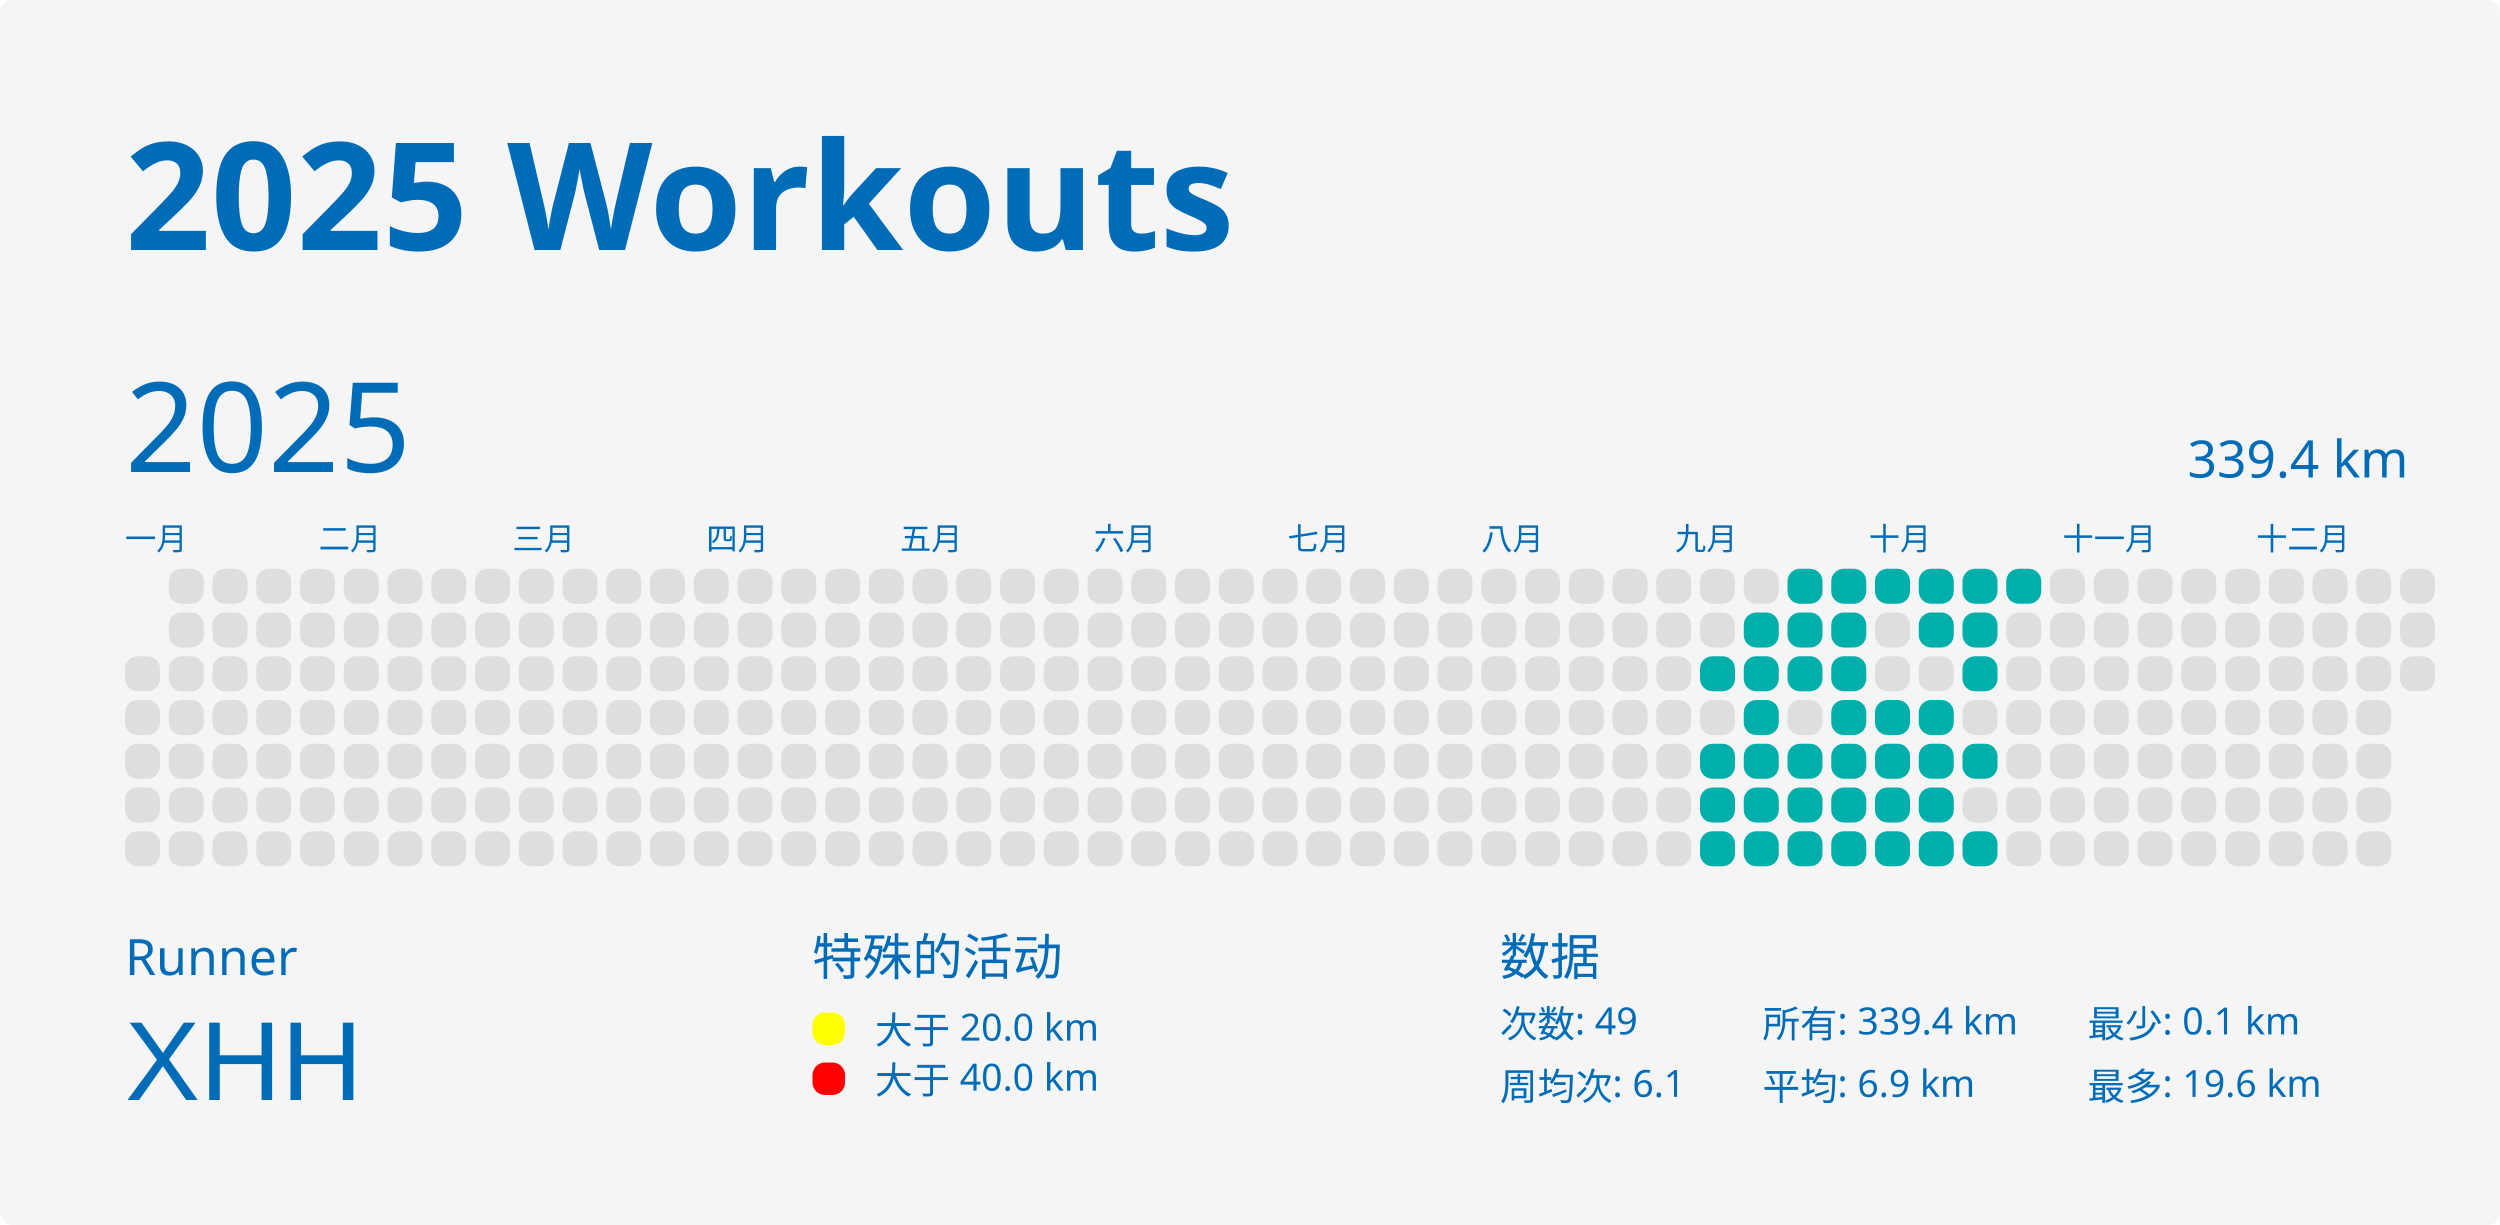
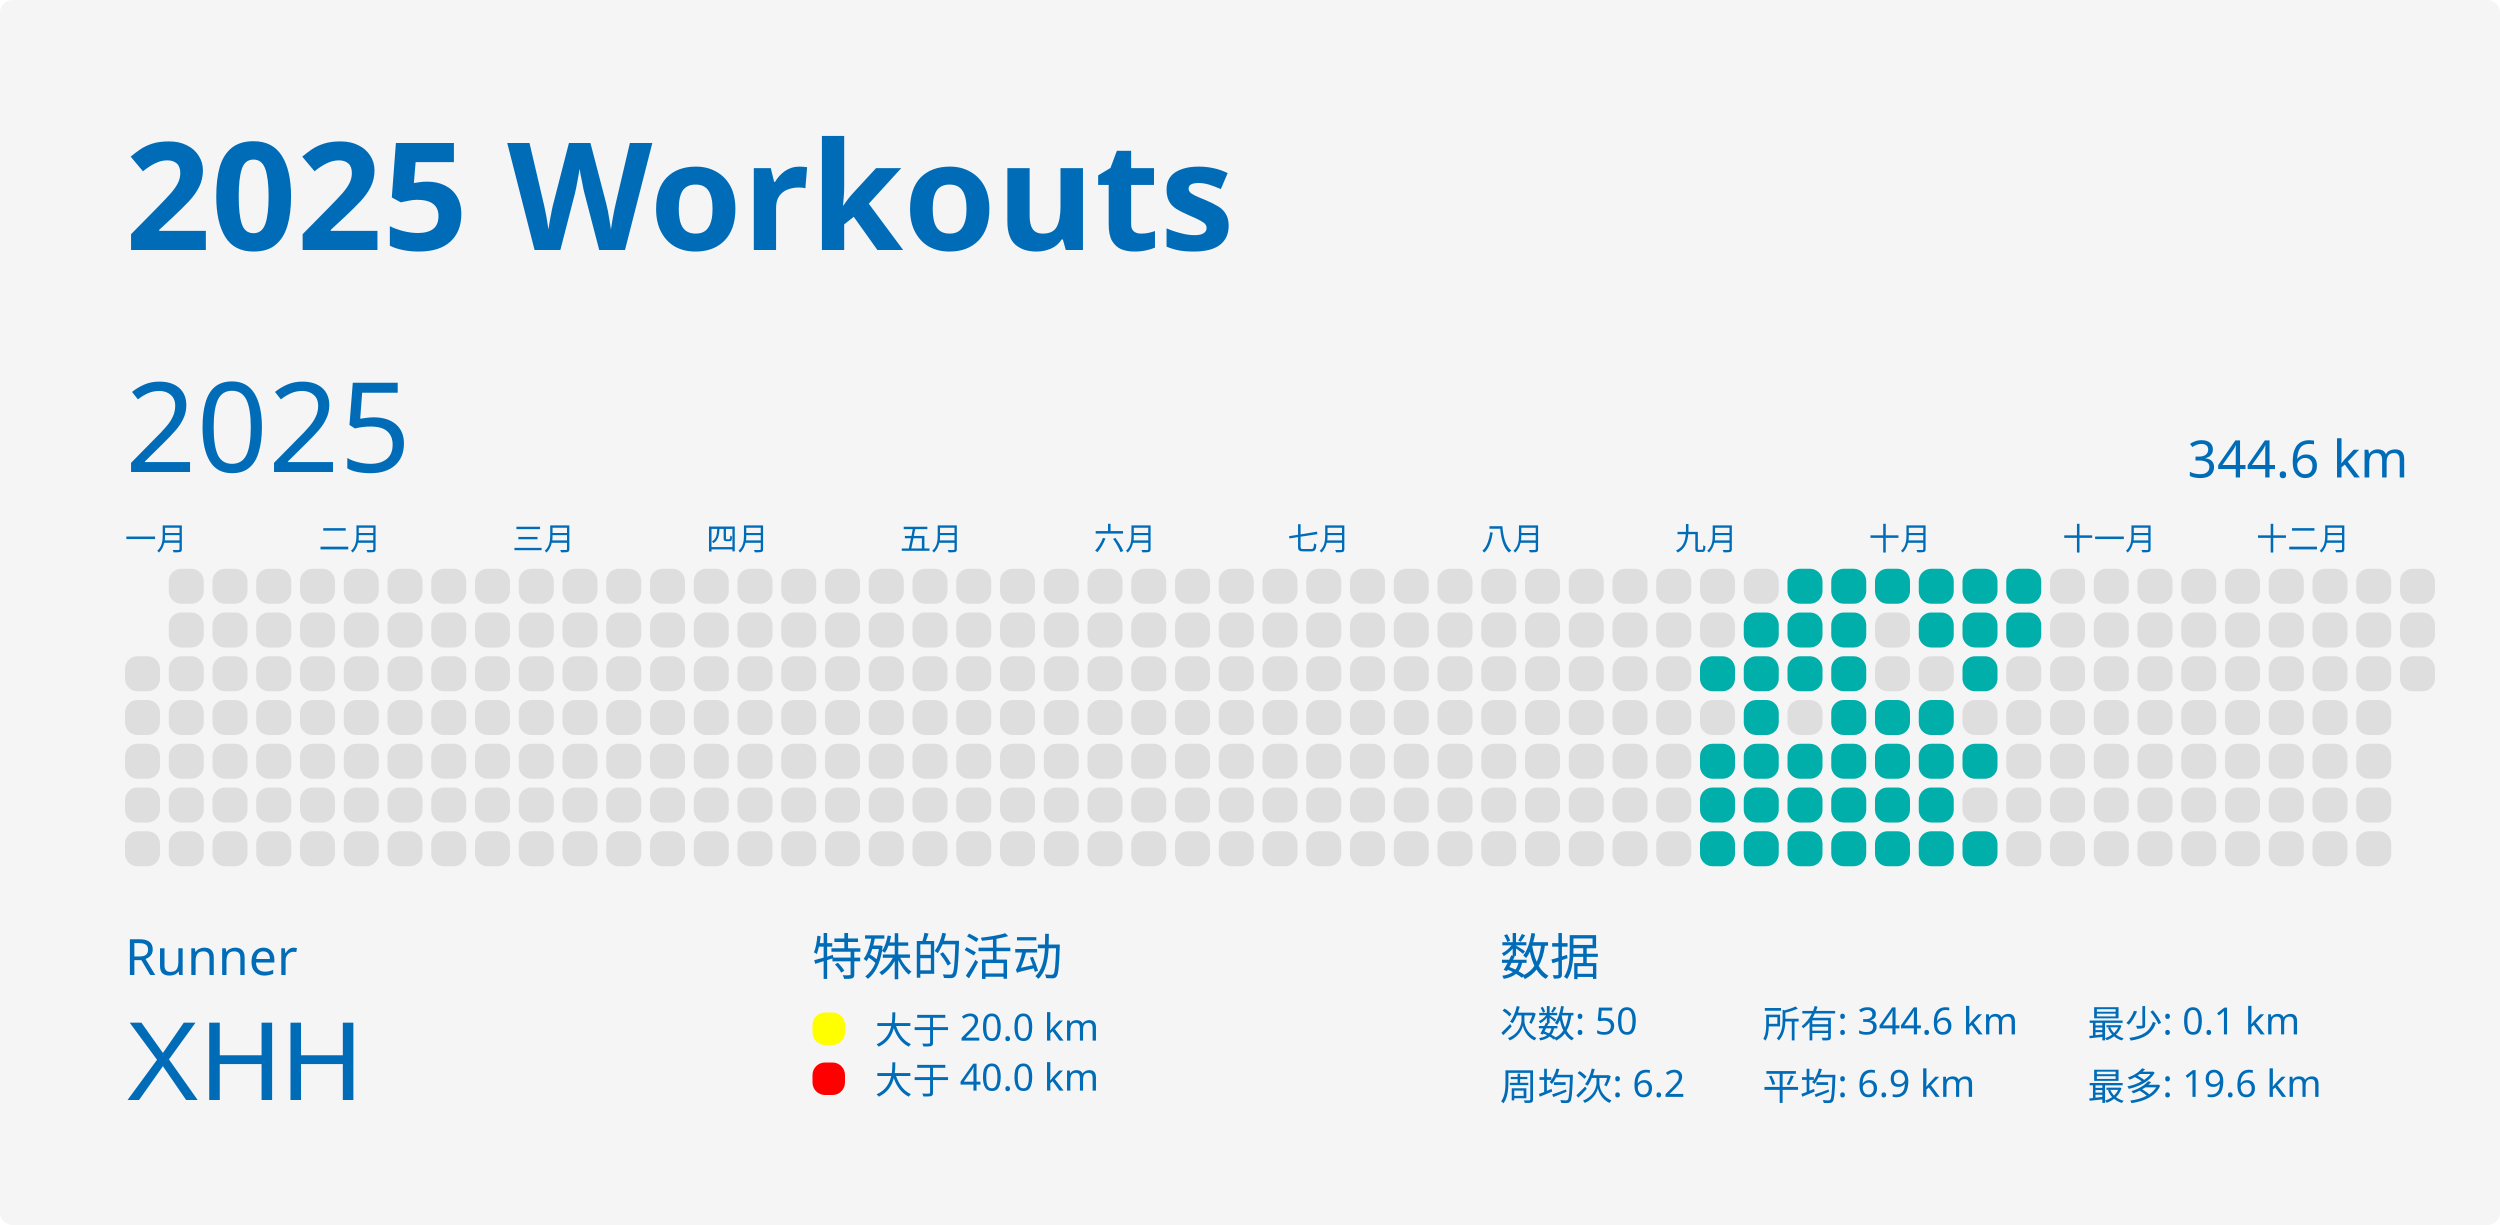
<svg xmlns="http://www.w3.org/2000/svg" baseProfile="full" height="98mm" version="1.1" viewBox="0,0,200,98" width="200mm">
  <defs />
  <rect fill="#f5f5f5" height="98" rx="1" ry="1" width="200" x="0" y="0" />
  <text fill="#006cb8" style="font-size:12px; font-family:MGI-Regular; font-weight:bold;" x="10" y="20">2025 Workouts</text>
  <text fill="#006cb8" style="font-size:4px; font-family:MGI-Regular" x="10" y="78">Runner</text>
  <text fill="#006cb8" style="font-size:9px; font-family:Arial" x="10" y="88">XHH</text>
  <text fill="#006cb8" style="font-size:4px; font-family:MGI-Regular" x="65" y="78">特殊的活动</text>
  <rect fill="yellow" height="2.6" rx="1" ry="1" width="2.6" x="65" y="81" />
  <text fill="#006cb8" style="font-size:3px; font-family:MGI-Regular" x="70" y="83.5">大于 20.0 km</text>
  <rect fill="red" height="2.6" rx="1" ry="1" width="2.6" x="65" y="85" />
  <text fill="#006cb8" style="font-size:3px; font-family:MGI-Regular" x="70" y="87.5">大于 40.0 km</text>
  <text fill="#006cb8" style="font-size:4px; font-family:MGI-Regular" x="120" y="78">数据</text>
-   <text fill="#006cb8" style="font-size:3px; font-family:MGI-Regular" x="120" y="83">次数: 49</text>
-   <text fill="#006cb8" style="font-size:3px; font-family:MGI-Regular" x="120" y="88">周均次: 6.1</text>
-   <text fill="#006cb8" style="font-size:3px; font-family:MGI-Regular" x="141" y="83">所有: 339.4 km</text>
+   <text fill="#006cb8" style="font-size:3px; font-family:MGI-Regular" x="120" y="83">次数: 50</text>
+   <text fill="#006cb8" style="font-size:3px; font-family:MGI-Regular" x="120" y="88">周均次: 6.2</text>
+   <text fill="#006cb8" style="font-size:3px; font-family:MGI-Regular" x="141" y="83">所有: 344.6 km</text>
  <text fill="#006cb8" style="font-size:3px; font-family:MGI-Regular" x="141" y="88">平均: 6.9 km</text>
  <text fill="#006cb8" style="font-size:3px; font-family:MGI-Regular" x="167" y="83">最少: 0.1 km</text>
  <text fill="#006cb8" style="font-size:3px; font-family:MGI-Regular" x="167" y="88">最多: 19.6 km</text>
  <text dominant-baseline="hanging" fill="#006cb8" style="font-size:10.0px; font-family:MGI-Regular;" x="10" y="30">2025</text>
-   <text dominant-baseline="hanging" fill="#006cb8" style="font-size:4.125px; font-family:MGI-Regular;" x="175" y="35">339.4 km</text>
+   <text dominant-baseline="hanging" fill="#006cb8" style="font-size:4.125px; font-family:MGI-Regular;" x="175" y="35">344.6 km</text>
  <text fill="#006cb8" style="font-size:2.5px; font-family:MGI-Regular" x="10.0" y="44">一月</text>
  <text fill="#006cb8" style="font-size:2.5px; font-family:MGI-Regular" x="25.5" y="44">二月</text>
  <text fill="#006cb8" style="font-size:2.5px; font-family:MGI-Regular" x="41.0" y="44">三月</text>
  <text fill="#006cb8" style="font-size:2.5px; font-family:MGI-Regular" x="56.5" y="44">四月</text>
  <text fill="#006cb8" style="font-size:2.5px; font-family:MGI-Regular" x="72.0" y="44">五月</text>
  <text fill="#006cb8" style="font-size:2.5px; font-family:MGI-Regular" x="87.5" y="44">六月</text>
  <text fill="#006cb8" style="font-size:2.5px; font-family:MGI-Regular" x="103.0" y="44">七月</text>
  <text fill="#006cb8" style="font-size:2.5px; font-family:MGI-Regular" x="118.5" y="44">八月</text>
  <text fill="#006cb8" style="font-size:2.5px; font-family:MGI-Regular" x="134.0" y="44">九月</text>
  <text fill="#006cb8" style="font-size:2.5px; font-family:MGI-Regular" x="149.5" y="44">十月</text>
  <text fill="#006cb8" style="font-size:2.5px; font-family:MGI-Regular" x="165.0" y="44">十一月</text>
  <text fill="#006cb8" style="font-size:2.5px; font-family:MGI-Regular" x="180.5" y="44">十二月</text>
  <rect fill="#dedede" height="2.8" rx="1" ry="1" width="2.8" x="10.0" y="52.5" />
  <rect fill="#dedede" height="2.8" rx="1" ry="1" width="2.8" x="10.0" y="56.0" />
  <rect fill="#dedede" height="2.8" rx="1" ry="1" width="2.8" x="10.0" y="59.5" />
  <rect fill="#dedede" height="2.8" rx="1" ry="1" width="2.8" x="10.0" y="63.0" />
  <rect fill="#dedede" height="2.8" rx="1" ry="1" width="2.8" x="10.0" y="66.5" />
  <rect fill="#dedede" height="2.8" rx="1" ry="1" width="2.8" x="13.5" y="45.5" />
  <rect fill="#dedede" height="2.8" rx="1" ry="1" width="2.8" x="13.5" y="49.0" />
  <rect fill="#dedede" height="2.8" rx="1" ry="1" width="2.8" x="13.5" y="52.5" />
  <rect fill="#dedede" height="2.8" rx="1" ry="1" width="2.8" x="13.5" y="56.0" />
  <rect fill="#dedede" height="2.8" rx="1" ry="1" width="2.8" x="13.5" y="59.5" />
  <rect fill="#dedede" height="2.8" rx="1" ry="1" width="2.8" x="13.5" y="63.0" />
  <rect fill="#dedede" height="2.8" rx="1" ry="1" width="2.8" x="13.5" y="66.5" />
  <rect fill="#dedede" height="2.8" rx="1" ry="1" width="2.8" x="17.0" y="45.5" />
  <rect fill="#dedede" height="2.8" rx="1" ry="1" width="2.8" x="17.0" y="49.0" />
  <rect fill="#dedede" height="2.8" rx="1" ry="1" width="2.8" x="17.0" y="52.5" />
  <rect fill="#dedede" height="2.8" rx="1" ry="1" width="2.8" x="17.0" y="56.0" />
  <rect fill="#dedede" height="2.8" rx="1" ry="1" width="2.8" x="17.0" y="59.5" />
  <rect fill="#dedede" height="2.8" rx="1" ry="1" width="2.8" x="17.0" y="63.0" />
  <rect fill="#dedede" height="2.8" rx="1" ry="1" width="2.8" x="17.0" y="66.5" />
  <rect fill="#dedede" height="2.8" rx="1" ry="1" width="2.8" x="20.5" y="45.5" />
  <rect fill="#dedede" height="2.8" rx="1" ry="1" width="2.8" x="20.5" y="49.0" />
  <rect fill="#dedede" height="2.8" rx="1" ry="1" width="2.8" x="20.5" y="52.5" />
  <rect fill="#dedede" height="2.8" rx="1" ry="1" width="2.8" x="20.5" y="56.0" />
  <rect fill="#dedede" height="2.8" rx="1" ry="1" width="2.8" x="20.5" y="59.5" />
  <rect fill="#dedede" height="2.8" rx="1" ry="1" width="2.8" x="20.5" y="63.0" />
  <rect fill="#dedede" height="2.8" rx="1" ry="1" width="2.8" x="20.5" y="66.5" />
  <rect fill="#dedede" height="2.8" rx="1" ry="1" width="2.8" x="24.0" y="45.5" />
  <rect fill="#dedede" height="2.8" rx="1" ry="1" width="2.8" x="24.0" y="49.0" />
  <rect fill="#dedede" height="2.8" rx="1" ry="1" width="2.8" x="24.0" y="52.5" />
  <rect fill="#dedede" height="2.8" rx="1" ry="1" width="2.8" x="24.0" y="56.0" />
  <rect fill="#dedede" height="2.8" rx="1" ry="1" width="2.8" x="24.0" y="59.5" />
  <rect fill="#dedede" height="2.8" rx="1" ry="1" width="2.8" x="24.0" y="63.0" />
  <rect fill="#dedede" height="2.8" rx="1" ry="1" width="2.8" x="24.0" y="66.5" />
  <rect fill="#dedede" height="2.8" rx="1" ry="1" width="2.8" x="27.5" y="45.5" />
  <rect fill="#dedede" height="2.8" rx="1" ry="1" width="2.8" x="27.5" y="49.0" />
  <rect fill="#dedede" height="2.8" rx="1" ry="1" width="2.8" x="27.5" y="52.5" />
  <rect fill="#dedede" height="2.8" rx="1" ry="1" width="2.8" x="27.5" y="56.0" />
  <rect fill="#dedede" height="2.8" rx="1" ry="1" width="2.8" x="27.5" y="59.5" />
  <rect fill="#dedede" height="2.8" rx="1" ry="1" width="2.8" x="27.5" y="63.0" />
  <rect fill="#dedede" height="2.8" rx="1" ry="1" width="2.8" x="27.5" y="66.5" />
  <rect fill="#dedede" height="2.8" rx="1" ry="1" width="2.8" x="31.0" y="45.5" />
  <rect fill="#dedede" height="2.8" rx="1" ry="1" width="2.8" x="31.0" y="49.0" />
  <rect fill="#dedede" height="2.8" rx="1" ry="1" width="2.8" x="31.0" y="52.5" />
  <rect fill="#dedede" height="2.8" rx="1" ry="1" width="2.8" x="31.0" y="56.0" />
  <rect fill="#dedede" height="2.8" rx="1" ry="1" width="2.8" x="31.0" y="59.5" />
  <rect fill="#dedede" height="2.8" rx="1" ry="1" width="2.8" x="31.0" y="63.0" />
  <rect fill="#dedede" height="2.8" rx="1" ry="1" width="2.8" x="31.0" y="66.5" />
  <rect fill="#dedede" height="2.8" rx="1" ry="1" width="2.8" x="34.5" y="45.5" />
  <rect fill="#dedede" height="2.8" rx="1" ry="1" width="2.8" x="34.5" y="49.0" />
  <rect fill="#dedede" height="2.8" rx="1" ry="1" width="2.8" x="34.5" y="52.5" />
  <rect fill="#dedede" height="2.8" rx="1" ry="1" width="2.8" x="34.5" y="56.0" />
  <rect fill="#dedede" height="2.8" rx="1" ry="1" width="2.8" x="34.5" y="59.5" />
  <rect fill="#dedede" height="2.8" rx="1" ry="1" width="2.8" x="34.5" y="63.0" />
  <rect fill="#dedede" height="2.8" rx="1" ry="1" width="2.8" x="34.5" y="66.5" />
  <rect fill="#dedede" height="2.8" rx="1" ry="1" width="2.8" x="38.0" y="45.5" />
  <rect fill="#dedede" height="2.8" rx="1" ry="1" width="2.8" x="38.0" y="49.0" />
  <rect fill="#dedede" height="2.8" rx="1" ry="1" width="2.8" x="38.0" y="52.5" />
  <rect fill="#dedede" height="2.8" rx="1" ry="1" width="2.8" x="38.0" y="56.0" />
  <rect fill="#dedede" height="2.8" rx="1" ry="1" width="2.8" x="38.0" y="59.5" />
  <rect fill="#dedede" height="2.8" rx="1" ry="1" width="2.8" x="38.0" y="63.0" />
  <rect fill="#dedede" height="2.8" rx="1" ry="1" width="2.8" x="38.0" y="66.5" />
  <rect fill="#dedede" height="2.8" rx="1" ry="1" width="2.8" x="41.5" y="45.5" />
  <rect fill="#dedede" height="2.8" rx="1" ry="1" width="2.8" x="41.5" y="49.0" />
  <rect fill="#dedede" height="2.8" rx="1" ry="1" width="2.8" x="41.5" y="52.5" />
  <rect fill="#dedede" height="2.8" rx="1" ry="1" width="2.8" x="41.5" y="56.0" />
  <rect fill="#dedede" height="2.8" rx="1" ry="1" width="2.8" x="41.5" y="59.5" />
  <rect fill="#dedede" height="2.8" rx="1" ry="1" width="2.8" x="41.5" y="63.0" />
  <rect fill="#dedede" height="2.8" rx="1" ry="1" width="2.8" x="41.5" y="66.5" />
  <rect fill="#dedede" height="2.8" rx="1" ry="1" width="2.8" x="45.0" y="45.5" />
  <rect fill="#dedede" height="2.8" rx="1" ry="1" width="2.8" x="45.0" y="49.0" />
  <rect fill="#dedede" height="2.8" rx="1" ry="1" width="2.8" x="45.0" y="52.5" />
  <rect fill="#dedede" height="2.8" rx="1" ry="1" width="2.8" x="45.0" y="56.0" />
  <rect fill="#dedede" height="2.8" rx="1" ry="1" width="2.8" x="45.0" y="59.5" />
  <rect fill="#dedede" height="2.8" rx="1" ry="1" width="2.8" x="45.0" y="63.0" />
  <rect fill="#dedede" height="2.8" rx="1" ry="1" width="2.8" x="45.0" y="66.5" />
  <rect fill="#dedede" height="2.8" rx="1" ry="1" width="2.8" x="48.5" y="45.5" />
  <rect fill="#dedede" height="2.8" rx="1" ry="1" width="2.8" x="48.5" y="49.0" />
  <rect fill="#dedede" height="2.8" rx="1" ry="1" width="2.8" x="48.5" y="52.5" />
  <rect fill="#dedede" height="2.8" rx="1" ry="1" width="2.8" x="48.5" y="56.0" />
  <rect fill="#dedede" height="2.8" rx="1" ry="1" width="2.8" x="48.5" y="59.5" />
  <rect fill="#dedede" height="2.8" rx="1" ry="1" width="2.8" x="48.5" y="63.0" />
  <rect fill="#dedede" height="2.8" rx="1" ry="1" width="2.8" x="48.5" y="66.5" />
  <rect fill="#dedede" height="2.8" rx="1" ry="1" width="2.8" x="52.0" y="45.5" />
  <rect fill="#dedede" height="2.8" rx="1" ry="1" width="2.8" x="52.0" y="49.0" />
  <rect fill="#dedede" height="2.8" rx="1" ry="1" width="2.8" x="52.0" y="52.5" />
  <rect fill="#dedede" height="2.8" rx="1" ry="1" width="2.8" x="52.0" y="56.0" />
  <rect fill="#dedede" height="2.8" rx="1" ry="1" width="2.8" x="52.0" y="59.5" />
  <rect fill="#dedede" height="2.8" rx="1" ry="1" width="2.8" x="52.0" y="63.0" />
  <rect fill="#dedede" height="2.8" rx="1" ry="1" width="2.8" x="52.0" y="66.5" />
  <rect fill="#dedede" height="2.8" rx="1" ry="1" width="2.8" x="55.5" y="45.5" />
  <rect fill="#dedede" height="2.8" rx="1" ry="1" width="2.8" x="55.5" y="49.0" />
  <rect fill="#dedede" height="2.8" rx="1" ry="1" width="2.8" x="55.5" y="52.5" />
  <rect fill="#dedede" height="2.8" rx="1" ry="1" width="2.8" x="55.5" y="56.0" />
  <rect fill="#dedede" height="2.8" rx="1" ry="1" width="2.8" x="55.5" y="59.5" />
  <rect fill="#dedede" height="2.8" rx="1" ry="1" width="2.8" x="55.5" y="63.0" />
  <rect fill="#dedede" height="2.8" rx="1" ry="1" width="2.8" x="55.5" y="66.5" />
  <rect fill="#dedede" height="2.8" rx="1" ry="1" width="2.8" x="59.0" y="45.5" />
  <rect fill="#dedede" height="2.8" rx="1" ry="1" width="2.8" x="59.0" y="49.0" />
  <rect fill="#dedede" height="2.8" rx="1" ry="1" width="2.8" x="59.0" y="52.5" />
  <rect fill="#dedede" height="2.8" rx="1" ry="1" width="2.8" x="59.0" y="56.0" />
  <rect fill="#dedede" height="2.8" rx="1" ry="1" width="2.8" x="59.0" y="59.5" />
  <rect fill="#dedede" height="2.8" rx="1" ry="1" width="2.8" x="59.0" y="63.0" />
  <rect fill="#dedede" height="2.8" rx="1" ry="1" width="2.8" x="59.0" y="66.5" />
  <rect fill="#dedede" height="2.8" rx="1" ry="1" width="2.8" x="62.5" y="45.5" />
  <rect fill="#dedede" height="2.8" rx="1" ry="1" width="2.8" x="62.5" y="49.0" />
  <rect fill="#dedede" height="2.8" rx="1" ry="1" width="2.8" x="62.5" y="52.5" />
  <rect fill="#dedede" height="2.8" rx="1" ry="1" width="2.8" x="62.5" y="56.0" />
  <rect fill="#dedede" height="2.8" rx="1" ry="1" width="2.8" x="62.5" y="59.5" />
  <rect fill="#dedede" height="2.8" rx="1" ry="1" width="2.8" x="62.5" y="63.0" />
  <rect fill="#dedede" height="2.8" rx="1" ry="1" width="2.8" x="62.5" y="66.5" />
  <rect fill="#dedede" height="2.8" rx="1" ry="1" width="2.8" x="66.0" y="45.5" />
  <rect fill="#dedede" height="2.8" rx="1" ry="1" width="2.8" x="66.0" y="49.0" />
  <rect fill="#dedede" height="2.8" rx="1" ry="1" width="2.8" x="66.0" y="52.5" />
  <rect fill="#dedede" height="2.8" rx="1" ry="1" width="2.8" x="66.0" y="56.0" />
  <rect fill="#dedede" height="2.8" rx="1" ry="1" width="2.8" x="66.0" y="59.5" />
  <rect fill="#dedede" height="2.8" rx="1" ry="1" width="2.8" x="66.0" y="63.0" />
  <rect fill="#dedede" height="2.8" rx="1" ry="1" width="2.8" x="66.0" y="66.5" />
  <rect fill="#dedede" height="2.8" rx="1" ry="1" width="2.8" x="69.5" y="45.5" />
  <rect fill="#dedede" height="2.8" rx="1" ry="1" width="2.8" x="69.5" y="49.0" />
  <rect fill="#dedede" height="2.8" rx="1" ry="1" width="2.8" x="69.5" y="52.5" />
  <rect fill="#dedede" height="2.8" rx="1" ry="1" width="2.8" x="69.5" y="56.0" />
  <rect fill="#dedede" height="2.8" rx="1" ry="1" width="2.8" x="69.5" y="59.5" />
  <rect fill="#dedede" height="2.8" rx="1" ry="1" width="2.8" x="69.5" y="63.0" />
  <rect fill="#dedede" height="2.8" rx="1" ry="1" width="2.8" x="69.5" y="66.5" />
  <rect fill="#dedede" height="2.8" rx="1" ry="1" width="2.8" x="73.0" y="45.5" />
  <rect fill="#dedede" height="2.8" rx="1" ry="1" width="2.8" x="73.0" y="49.0" />
  <rect fill="#dedede" height="2.8" rx="1" ry="1" width="2.8" x="73.0" y="52.5" />
  <rect fill="#dedede" height="2.8" rx="1" ry="1" width="2.8" x="73.0" y="56.0" />
  <rect fill="#dedede" height="2.8" rx="1" ry="1" width="2.8" x="73.0" y="59.5" />
  <rect fill="#dedede" height="2.8" rx="1" ry="1" width="2.8" x="73.0" y="63.0" />
  <rect fill="#dedede" height="2.8" rx="1" ry="1" width="2.8" x="73.0" y="66.5" />
  <rect fill="#dedede" height="2.8" rx="1" ry="1" width="2.8" x="76.5" y="45.5" />
  <rect fill="#dedede" height="2.8" rx="1" ry="1" width="2.8" x="76.5" y="49.0" />
  <rect fill="#dedede" height="2.8" rx="1" ry="1" width="2.8" x="76.5" y="52.5" />
  <rect fill="#dedede" height="2.8" rx="1" ry="1" width="2.8" x="76.5" y="56.0" />
  <rect fill="#dedede" height="2.8" rx="1" ry="1" width="2.8" x="76.5" y="59.5" />
  <rect fill="#dedede" height="2.8" rx="1" ry="1" width="2.8" x="76.5" y="63.0" />
  <rect fill="#dedede" height="2.8" rx="1" ry="1" width="2.8" x="76.5" y="66.5" />
  <rect fill="#dedede" height="2.8" rx="1" ry="1" width="2.8" x="80.0" y="45.5" />
  <rect fill="#dedede" height="2.8" rx="1" ry="1" width="2.8" x="80.0" y="49.0" />
  <rect fill="#dedede" height="2.8" rx="1" ry="1" width="2.8" x="80.0" y="52.5" />
  <rect fill="#dedede" height="2.8" rx="1" ry="1" width="2.8" x="80.0" y="56.0" />
  <rect fill="#dedede" height="2.8" rx="1" ry="1" width="2.8" x="80.0" y="59.5" />
  <rect fill="#dedede" height="2.8" rx="1" ry="1" width="2.8" x="80.0" y="63.0" />
  <rect fill="#dedede" height="2.8" rx="1" ry="1" width="2.8" x="80.0" y="66.5" />
  <rect fill="#dedede" height="2.8" rx="1" ry="1" width="2.8" x="83.5" y="45.5" />
  <rect fill="#dedede" height="2.8" rx="1" ry="1" width="2.8" x="83.5" y="49.0" />
  <rect fill="#dedede" height="2.8" rx="1" ry="1" width="2.8" x="83.5" y="52.5" />
  <rect fill="#dedede" height="2.8" rx="1" ry="1" width="2.8" x="83.5" y="56.0" />
  <rect fill="#dedede" height="2.8" rx="1" ry="1" width="2.8" x="83.5" y="59.5" />
  <rect fill="#dedede" height="2.8" rx="1" ry="1" width="2.8" x="83.5" y="63.0" />
  <rect fill="#dedede" height="2.8" rx="1" ry="1" width="2.8" x="83.5" y="66.5" />
  <rect fill="#dedede" height="2.8" rx="1" ry="1" width="2.8" x="87.0" y="45.5" />
  <rect fill="#dedede" height="2.8" rx="1" ry="1" width="2.8" x="87.0" y="49.0" />
  <rect fill="#dedede" height="2.8" rx="1" ry="1" width="2.8" x="87.0" y="52.5" />
  <rect fill="#dedede" height="2.8" rx="1" ry="1" width="2.8" x="87.0" y="56.0" />
  <rect fill="#dedede" height="2.8" rx="1" ry="1" width="2.8" x="87.0" y="59.5" />
  <rect fill="#dedede" height="2.8" rx="1" ry="1" width="2.8" x="87.0" y="63.0" />
  <rect fill="#dedede" height="2.8" rx="1" ry="1" width="2.8" x="87.0" y="66.5" />
  <rect fill="#dedede" height="2.8" rx="1" ry="1" width="2.8" x="90.5" y="45.5" />
  <rect fill="#dedede" height="2.8" rx="1" ry="1" width="2.8" x="90.5" y="49.0" />
  <rect fill="#dedede" height="2.8" rx="1" ry="1" width="2.8" x="90.5" y="52.5" />
  <rect fill="#dedede" height="2.8" rx="1" ry="1" width="2.8" x="90.5" y="56.0" />
  <rect fill="#dedede" height="2.8" rx="1" ry="1" width="2.8" x="90.5" y="59.5" />
  <rect fill="#dedede" height="2.8" rx="1" ry="1" width="2.8" x="90.5" y="63.0" />
  <rect fill="#dedede" height="2.8" rx="1" ry="1" width="2.8" x="90.5" y="66.5" />
  <rect fill="#dedede" height="2.8" rx="1" ry="1" width="2.8" x="94.0" y="45.5" />
  <rect fill="#dedede" height="2.8" rx="1" ry="1" width="2.8" x="94.0" y="49.0" />
  <rect fill="#dedede" height="2.8" rx="1" ry="1" width="2.8" x="94.0" y="52.5" />
  <rect fill="#dedede" height="2.8" rx="1" ry="1" width="2.8" x="94.0" y="56.0" />
  <rect fill="#dedede" height="2.8" rx="1" ry="1" width="2.8" x="94.0" y="59.5" />
  <rect fill="#dedede" height="2.8" rx="1" ry="1" width="2.8" x="94.0" y="63.0" />
  <rect fill="#dedede" height="2.8" rx="1" ry="1" width="2.8" x="94.0" y="66.5" />
  <rect fill="#dedede" height="2.8" rx="1" ry="1" width="2.8" x="97.5" y="45.5" />
  <rect fill="#dedede" height="2.8" rx="1" ry="1" width="2.8" x="97.5" y="49.0" />
  <rect fill="#dedede" height="2.8" rx="1" ry="1" width="2.8" x="97.5" y="52.5" />
  <rect fill="#dedede" height="2.8" rx="1" ry="1" width="2.8" x="97.5" y="56.0" />
  <rect fill="#dedede" height="2.8" rx="1" ry="1" width="2.8" x="97.5" y="59.5" />
  <rect fill="#dedede" height="2.8" rx="1" ry="1" width="2.8" x="97.5" y="63.0" />
  <rect fill="#dedede" height="2.8" rx="1" ry="1" width="2.8" x="97.5" y="66.5" />
  <rect fill="#dedede" height="2.8" rx="1" ry="1" width="2.8" x="101.0" y="45.5" />
  <rect fill="#dedede" height="2.8" rx="1" ry="1" width="2.8" x="101.0" y="49.0" />
  <rect fill="#dedede" height="2.8" rx="1" ry="1" width="2.8" x="101.0" y="52.5" />
  <rect fill="#dedede" height="2.8" rx="1" ry="1" width="2.8" x="101.0" y="56.0" />
  <rect fill="#dedede" height="2.8" rx="1" ry="1" width="2.8" x="101.0" y="59.5" />
  <rect fill="#dedede" height="2.8" rx="1" ry="1" width="2.8" x="101.0" y="63.0" />
  <rect fill="#dedede" height="2.8" rx="1" ry="1" width="2.8" x="101.0" y="66.5" />
  <rect fill="#dedede" height="2.8" rx="1" ry="1" width="2.8" x="104.5" y="45.5" />
  <rect fill="#dedede" height="2.8" rx="1" ry="1" width="2.8" x="104.5" y="49.0" />
  <rect fill="#dedede" height="2.8" rx="1" ry="1" width="2.8" x="104.5" y="52.5" />
  <rect fill="#dedede" height="2.8" rx="1" ry="1" width="2.8" x="104.5" y="56.0" />
  <rect fill="#dedede" height="2.8" rx="1" ry="1" width="2.8" x="104.5" y="59.5" />
  <rect fill="#dedede" height="2.8" rx="1" ry="1" width="2.8" x="104.5" y="63.0" />
  <rect fill="#dedede" height="2.8" rx="1" ry="1" width="2.8" x="104.5" y="66.5" />
  <rect fill="#dedede" height="2.8" rx="1" ry="1" width="2.8" x="108.0" y="45.5" />
  <rect fill="#dedede" height="2.8" rx="1" ry="1" width="2.8" x="108.0" y="49.0" />
  <rect fill="#dedede" height="2.8" rx="1" ry="1" width="2.8" x="108.0" y="52.5" />
  <rect fill="#dedede" height="2.8" rx="1" ry="1" width="2.8" x="108.0" y="56.0" />
  <rect fill="#dedede" height="2.8" rx="1" ry="1" width="2.8" x="108.0" y="59.5" />
  <rect fill="#dedede" height="2.8" rx="1" ry="1" width="2.8" x="108.0" y="63.0" />
  <rect fill="#dedede" height="2.8" rx="1" ry="1" width="2.8" x="108.0" y="66.5" />
  <rect fill="#dedede" height="2.8" rx="1" ry="1" width="2.8" x="111.5" y="45.5" />
  <rect fill="#dedede" height="2.8" rx="1" ry="1" width="2.8" x="111.5" y="49.0" />
  <rect fill="#dedede" height="2.8" rx="1" ry="1" width="2.8" x="111.5" y="52.5" />
  <rect fill="#dedede" height="2.8" rx="1" ry="1" width="2.8" x="111.5" y="56.0" />
  <rect fill="#dedede" height="2.8" rx="1" ry="1" width="2.8" x="111.5" y="59.5" />
  <rect fill="#dedede" height="2.8" rx="1" ry="1" width="2.8" x="111.5" y="63.0" />
  <rect fill="#dedede" height="2.8" rx="1" ry="1" width="2.8" x="111.5" y="66.5" />
  <rect fill="#dedede" height="2.8" rx="1" ry="1" width="2.8" x="115.0" y="45.5" />
  <rect fill="#dedede" height="2.8" rx="1" ry="1" width="2.8" x="115.0" y="49.0" />
  <rect fill="#dedede" height="2.8" rx="1" ry="1" width="2.8" x="115.0" y="52.5" />
  <rect fill="#dedede" height="2.8" rx="1" ry="1" width="2.8" x="115.0" y="56.0" />
  <rect fill="#dedede" height="2.8" rx="1" ry="1" width="2.8" x="115.0" y="59.5" />
  <rect fill="#dedede" height="2.8" rx="1" ry="1" width="2.8" x="115.0" y="63.0" />
  <rect fill="#dedede" height="2.8" rx="1" ry="1" width="2.8" x="115.0" y="66.5" />
  <rect fill="#dedede" height="2.8" rx="1" ry="1" width="2.8" x="118.5" y="45.5" />
  <rect fill="#dedede" height="2.8" rx="1" ry="1" width="2.8" x="118.5" y="49.0" />
  <rect fill="#dedede" height="2.8" rx="1" ry="1" width="2.8" x="118.5" y="52.5" />
  <rect fill="#dedede" height="2.8" rx="1" ry="1" width="2.8" x="118.5" y="56.0" />
  <rect fill="#dedede" height="2.8" rx="1" ry="1" width="2.8" x="118.5" y="59.5" />
  <rect fill="#dedede" height="2.8" rx="1" ry="1" width="2.8" x="118.5" y="63.0" />
  <rect fill="#dedede" height="2.8" rx="1" ry="1" width="2.8" x="118.5" y="66.5" />
  <rect fill="#dedede" height="2.8" rx="1" ry="1" width="2.8" x="122.0" y="45.5" />
  <rect fill="#dedede" height="2.8" rx="1" ry="1" width="2.8" x="122.0" y="49.0" />
  <rect fill="#dedede" height="2.8" rx="1" ry="1" width="2.8" x="122.0" y="52.5" />
  <rect fill="#dedede" height="2.8" rx="1" ry="1" width="2.8" x="122.0" y="56.0" />
  <rect fill="#dedede" height="2.8" rx="1" ry="1" width="2.8" x="122.0" y="59.5" />
  <rect fill="#dedede" height="2.8" rx="1" ry="1" width="2.8" x="122.0" y="63.0" />
  <rect fill="#dedede" height="2.8" rx="1" ry="1" width="2.8" x="122.0" y="66.5" />
  <rect fill="#dedede" height="2.8" rx="1" ry="1" width="2.8" x="125.5" y="45.5" />
  <rect fill="#dedede" height="2.8" rx="1" ry="1" width="2.8" x="125.5" y="49.0" />
  <rect fill="#dedede" height="2.8" rx="1" ry="1" width="2.8" x="125.5" y="52.5" />
  <rect fill="#dedede" height="2.8" rx="1" ry="1" width="2.8" x="125.5" y="56.0" />
  <rect fill="#dedede" height="2.8" rx="1" ry="1" width="2.8" x="125.5" y="59.5" />
  <rect fill="#dedede" height="2.8" rx="1" ry="1" width="2.8" x="125.5" y="63.0" />
  <rect fill="#dedede" height="2.8" rx="1" ry="1" width="2.8" x="125.5" y="66.5" />
  <rect fill="#dedede" height="2.8" rx="1" ry="1" width="2.8" x="129.0" y="45.5" />
  <rect fill="#dedede" height="2.8" rx="1" ry="1" width="2.8" x="129.0" y="49.0" />
  <rect fill="#dedede" height="2.8" rx="1" ry="1" width="2.8" x="129.0" y="52.5" />
  <rect fill="#dedede" height="2.8" rx="1" ry="1" width="2.8" x="129.0" y="56.0" />
  <rect fill="#dedede" height="2.8" rx="1" ry="1" width="2.8" x="129.0" y="59.5" />
  <rect fill="#dedede" height="2.8" rx="1" ry="1" width="2.8" x="129.0" y="63.0" />
  <rect fill="#dedede" height="2.8" rx="1" ry="1" width="2.8" x="129.0" y="66.5" />
  <rect fill="#dedede" height="2.8" rx="1" ry="1" width="2.8" x="132.5" y="45.5" />
  <rect fill="#dedede" height="2.8" rx="1" ry="1" width="2.8" x="132.5" y="49.0" />
  <rect fill="#dedede" height="2.8" rx="1" ry="1" width="2.8" x="132.5" y="52.5" />
  <rect fill="#dedede" height="2.8" rx="1" ry="1" width="2.8" x="132.5" y="56.0" />
  <rect fill="#dedede" height="2.8" rx="1" ry="1" width="2.8" x="132.5" y="59.5" />
  <rect fill="#dedede" height="2.8" rx="1" ry="1" width="2.8" x="132.5" y="63.0" />
  <rect fill="#dedede" height="2.8" rx="1" ry="1" width="2.8" x="132.5" y="66.5" />
  <rect fill="#dedede" height="2.8" rx="1" ry="1" width="2.8" x="136.0" y="45.5" />
  <rect fill="#dedede" height="2.8" rx="1" ry="1" width="2.8" x="136.0" y="49.0" />
  <rect fill="#00AFAA" height="2.8" rx="1" ry="1" width="2.8" x="136.0" y="52.5" />
  <rect fill="#dedede" height="2.8" rx="1" ry="1" width="2.8" x="136.0" y="56.0" />
  <rect fill="#00AFAA" height="2.8" rx="1" ry="1" width="2.8" x="136.0" y="59.5" />
  <rect fill="#00AFAA" height="2.8" rx="1" ry="1" width="2.8" x="136.0" y="63.0" />
  <rect fill="#00AFAA" height="2.8" rx="1" ry="1" width="2.8" x="136.0" y="66.5" />
  <rect fill="#dedede" height="2.8" rx="1" ry="1" width="2.8" x="139.5" y="45.5" />
  <rect fill="#00AFAA" height="2.8" rx="1" ry="1" width="2.8" x="139.5" y="49.0" />
  <rect fill="#00AFAA" height="2.8" rx="1" ry="1" width="2.8" x="139.5" y="52.5" />
  <rect fill="#00AFAA" height="2.8" rx="1" ry="1" width="2.8" x="139.5" y="56.0" />
  <rect fill="#00AFAA" height="2.8" rx="1" ry="1" width="2.8" x="139.5" y="59.5" />
  <rect fill="#00AFAA" height="2.8" rx="1" ry="1" width="2.8" x="139.5" y="63.0" />
  <rect fill="#00AFAA" height="2.8" rx="1" ry="1" width="2.8" x="139.5" y="66.5" />
  <rect fill="#00AFAA" height="2.8" rx="1" ry="1" width="2.8" x="143.0" y="45.5" />
  <rect fill="#00AFAA" height="2.8" rx="1" ry="1" width="2.8" x="143.0" y="49.0" />
  <rect fill="#00AFAA" height="2.8" rx="1" ry="1" width="2.8" x="143.0" y="52.5" />
  <rect fill="#dedede" height="2.8" rx="1" ry="1" width="2.8" x="143.0" y="56.0" />
  <rect fill="#00AFAA" height="2.8" rx="1" ry="1" width="2.8" x="143.0" y="59.5" />
  <rect fill="#00AFAA" height="2.8" rx="1" ry="1" width="2.8" x="143.0" y="63.0" />
  <rect fill="#00AFAA" height="2.8" rx="1" ry="1" width="2.8" x="143.0" y="66.5" />
  <rect fill="#00AFAA" height="2.8" rx="1" ry="1" width="2.8" x="146.5" y="45.5" />
  <rect fill="#00AFAA" height="2.8" rx="1" ry="1" width="2.8" x="146.5" y="49.0" />
  <rect fill="#00AFAA" height="2.8" rx="1" ry="1" width="2.8" x="146.5" y="52.5" />
  <rect fill="#00AFAA" height="2.8" rx="1" ry="1" width="2.8" x="146.5" y="56.0" />
  <rect fill="#00AFAA" height="2.8" rx="1" ry="1" width="2.8" x="146.5" y="59.5" />
  <rect fill="#00AFAA" height="2.8" rx="1" ry="1" width="2.8" x="146.5" y="63.0" />
  <rect fill="#00AFAA" height="2.8" rx="1" ry="1" width="2.8" x="146.5" y="66.5" />
  <rect fill="#00AFAA" height="2.8" rx="1" ry="1" width="2.8" x="150.0" y="45.5" />
  <rect fill="#dedede" height="2.8" rx="1" ry="1" width="2.8" x="150.0" y="49.0" />
  <rect fill="#dedede" height="2.8" rx="1" ry="1" width="2.8" x="150.0" y="52.5" />
  <rect fill="#00AFAA" height="2.8" rx="1" ry="1" width="2.8" x="150.0" y="56.0" />
  <rect fill="#00AFAA" height="2.8" rx="1" ry="1" width="2.8" x="150.0" y="59.5" />
  <rect fill="#00AFAA" height="2.8" rx="1" ry="1" width="2.8" x="150.0" y="63.0" />
  <rect fill="#00AFAA" height="2.8" rx="1" ry="1" width="2.8" x="150.0" y="66.5" />
  <rect fill="#00AFAA" height="2.8" rx="1" ry="1" width="2.8" x="153.5" y="45.5" />
  <rect fill="#00AFAA" height="2.8" rx="1" ry="1" width="2.8" x="153.5" y="49.0" />
  <rect fill="#dedede" height="2.8" rx="1" ry="1" width="2.8" x="153.5" y="52.5" />
  <rect fill="#00AFAA" height="2.8" rx="1" ry="1" width="2.8" x="153.5" y="56.0" />
  <rect fill="#00AFAA" height="2.8" rx="1" ry="1" width="2.8" x="153.5" y="59.5" />
  <rect fill="#00AFAA" height="2.8" rx="1" ry="1" width="2.8" x="153.5" y="63.0" />
  <rect fill="#00AFAA" height="2.8" rx="1" ry="1" width="2.8" x="153.5" y="66.5" />
  <rect fill="#00AFAA" height="2.8" rx="1" ry="1" width="2.8" x="157.0" y="45.5" />
  <rect fill="#00AFAA" height="2.8" rx="1" ry="1" width="2.8" x="157.0" y="49.0" />
  <rect fill="#00AFAA" height="2.8" rx="1" ry="1" width="2.8" x="157.0" y="52.5" />
  <rect fill="#dedede" height="2.8" rx="1" ry="1" width="2.8" x="157.0" y="56.0" />
  <rect fill="#00AFAA" height="2.8" rx="1" ry="1" width="2.8" x="157.0" y="59.5" />
  <rect fill="#dedede" height="2.8" rx="1" ry="1" width="2.8" x="157.0" y="63.0" />
  <rect fill="#00AFAA" height="2.8" rx="1" ry="1" width="2.8" x="157.0" y="66.5" />
  <rect fill="#00AFAA" height="2.8" rx="1" ry="1" width="2.8" x="160.5" y="45.5" />
-   <rect fill="#dedede" height="2.8" rx="1" ry="1" width="2.8" x="160.5" y="49.0" />
+   <rect fill="#00AFAA" height="2.8" rx="1" ry="1" width="2.8" x="160.5" y="49.0" />
  <rect fill="#dedede" height="2.8" rx="1" ry="1" width="2.8" x="160.5" y="52.5" />
  <rect fill="#dedede" height="2.8" rx="1" ry="1" width="2.8" x="160.5" y="56.0" />
  <rect fill="#dedede" height="2.8" rx="1" ry="1" width="2.8" x="160.5" y="59.5" />
  <rect fill="#dedede" height="2.8" rx="1" ry="1" width="2.8" x="160.5" y="63.0" />
  <rect fill="#dedede" height="2.8" rx="1" ry="1" width="2.8" x="160.5" y="66.5" />
  <rect fill="#dedede" height="2.8" rx="1" ry="1" width="2.8" x="164.0" y="45.5" />
  <rect fill="#dedede" height="2.8" rx="1" ry="1" width="2.8" x="164.0" y="49.0" />
  <rect fill="#dedede" height="2.8" rx="1" ry="1" width="2.8" x="164.0" y="52.5" />
  <rect fill="#dedede" height="2.8" rx="1" ry="1" width="2.8" x="164.0" y="56.0" />
  <rect fill="#dedede" height="2.8" rx="1" ry="1" width="2.8" x="164.0" y="59.5" />
  <rect fill="#dedede" height="2.8" rx="1" ry="1" width="2.8" x="164.0" y="63.0" />
  <rect fill="#dedede" height="2.8" rx="1" ry="1" width="2.8" x="164.0" y="66.5" />
  <rect fill="#dedede" height="2.8" rx="1" ry="1" width="2.8" x="167.5" y="45.5" />
  <rect fill="#dedede" height="2.8" rx="1" ry="1" width="2.8" x="167.5" y="49.0" />
  <rect fill="#dedede" height="2.8" rx="1" ry="1" width="2.8" x="167.5" y="52.5" />
  <rect fill="#dedede" height="2.8" rx="1" ry="1" width="2.8" x="167.5" y="56.0" />
  <rect fill="#dedede" height="2.8" rx="1" ry="1" width="2.8" x="167.5" y="59.5" />
  <rect fill="#dedede" height="2.8" rx="1" ry="1" width="2.8" x="167.5" y="63.0" />
  <rect fill="#dedede" height="2.8" rx="1" ry="1" width="2.8" x="167.5" y="66.5" />
  <rect fill="#dedede" height="2.8" rx="1" ry="1" width="2.8" x="171.0" y="45.5" />
  <rect fill="#dedede" height="2.8" rx="1" ry="1" width="2.8" x="171.0" y="49.0" />
  <rect fill="#dedede" height="2.8" rx="1" ry="1" width="2.8" x="171.0" y="52.5" />
  <rect fill="#dedede" height="2.8" rx="1" ry="1" width="2.8" x="171.0" y="56.0" />
  <rect fill="#dedede" height="2.8" rx="1" ry="1" width="2.8" x="171.0" y="59.5" />
  <rect fill="#dedede" height="2.8" rx="1" ry="1" width="2.8" x="171.0" y="63.0" />
  <rect fill="#dedede" height="2.8" rx="1" ry="1" width="2.8" x="171.0" y="66.5" />
  <rect fill="#dedede" height="2.8" rx="1" ry="1" width="2.8" x="174.5" y="45.5" />
  <rect fill="#dedede" height="2.8" rx="1" ry="1" width="2.8" x="174.5" y="49.0" />
  <rect fill="#dedede" height="2.8" rx="1" ry="1" width="2.8" x="174.5" y="52.5" />
  <rect fill="#dedede" height="2.8" rx="1" ry="1" width="2.8" x="174.5" y="56.0" />
  <rect fill="#dedede" height="2.8" rx="1" ry="1" width="2.8" x="174.5" y="59.5" />
  <rect fill="#dedede" height="2.8" rx="1" ry="1" width="2.8" x="174.5" y="63.0" />
  <rect fill="#dedede" height="2.8" rx="1" ry="1" width="2.8" x="174.5" y="66.5" />
  <rect fill="#dedede" height="2.8" rx="1" ry="1" width="2.8" x="178.0" y="45.5" />
  <rect fill="#dedede" height="2.8" rx="1" ry="1" width="2.8" x="178.0" y="49.0" />
  <rect fill="#dedede" height="2.8" rx="1" ry="1" width="2.8" x="178.0" y="52.5" />
  <rect fill="#dedede" height="2.8" rx="1" ry="1" width="2.8" x="178.0" y="56.0" />
  <rect fill="#dedede" height="2.8" rx="1" ry="1" width="2.8" x="178.0" y="59.5" />
  <rect fill="#dedede" height="2.8" rx="1" ry="1" width="2.8" x="178.0" y="63.0" />
  <rect fill="#dedede" height="2.8" rx="1" ry="1" width="2.8" x="178.0" y="66.5" />
  <rect fill="#dedede" height="2.8" rx="1" ry="1" width="2.8" x="181.5" y="45.5" />
  <rect fill="#dedede" height="2.8" rx="1" ry="1" width="2.8" x="181.5" y="49.0" />
  <rect fill="#dedede" height="2.8" rx="1" ry="1" width="2.8" x="181.5" y="52.5" />
  <rect fill="#dedede" height="2.8" rx="1" ry="1" width="2.8" x="181.5" y="56.0" />
  <rect fill="#dedede" height="2.8" rx="1" ry="1" width="2.8" x="181.5" y="59.5" />
  <rect fill="#dedede" height="2.8" rx="1" ry="1" width="2.8" x="181.5" y="63.0" />
  <rect fill="#dedede" height="2.8" rx="1" ry="1" width="2.8" x="181.5" y="66.5" />
  <rect fill="#dedede" height="2.8" rx="1" ry="1" width="2.8" x="185.0" y="45.5" />
  <rect fill="#dedede" height="2.8" rx="1" ry="1" width="2.8" x="185.0" y="49.0" />
  <rect fill="#dedede" height="2.8" rx="1" ry="1" width="2.8" x="185.0" y="52.5" />
  <rect fill="#dedede" height="2.8" rx="1" ry="1" width="2.8" x="185.0" y="56.0" />
  <rect fill="#dedede" height="2.8" rx="1" ry="1" width="2.8" x="185.0" y="59.5" />
  <rect fill="#dedede" height="2.8" rx="1" ry="1" width="2.8" x="185.0" y="63.0" />
  <rect fill="#dedede" height="2.8" rx="1" ry="1" width="2.8" x="185.0" y="66.5" />
  <rect fill="#dedede" height="2.8" rx="1" ry="1" width="2.8" x="188.5" y="45.5" />
  <rect fill="#dedede" height="2.8" rx="1" ry="1" width="2.8" x="188.5" y="49.0" />
  <rect fill="#dedede" height="2.8" rx="1" ry="1" width="2.8" x="188.5" y="52.5" />
  <rect fill="#dedede" height="2.8" rx="1" ry="1" width="2.8" x="188.5" y="56.0" />
  <rect fill="#dedede" height="2.8" rx="1" ry="1" width="2.8" x="188.5" y="59.5" />
  <rect fill="#dedede" height="2.8" rx="1" ry="1" width="2.8" x="188.5" y="63.0" />
  <rect fill="#dedede" height="2.8" rx="1" ry="1" width="2.8" x="188.5" y="66.5" />
  <rect fill="#dedede" height="2.8" rx="1" ry="1" width="2.8" x="192.0" y="45.5" />
  <rect fill="#dedede" height="2.8" rx="1" ry="1" width="2.8" x="192.0" y="49.0" />
  <rect fill="#dedede" height="2.8" rx="1" ry="1" width="2.8" x="192.0" y="52.5" />
</svg>
